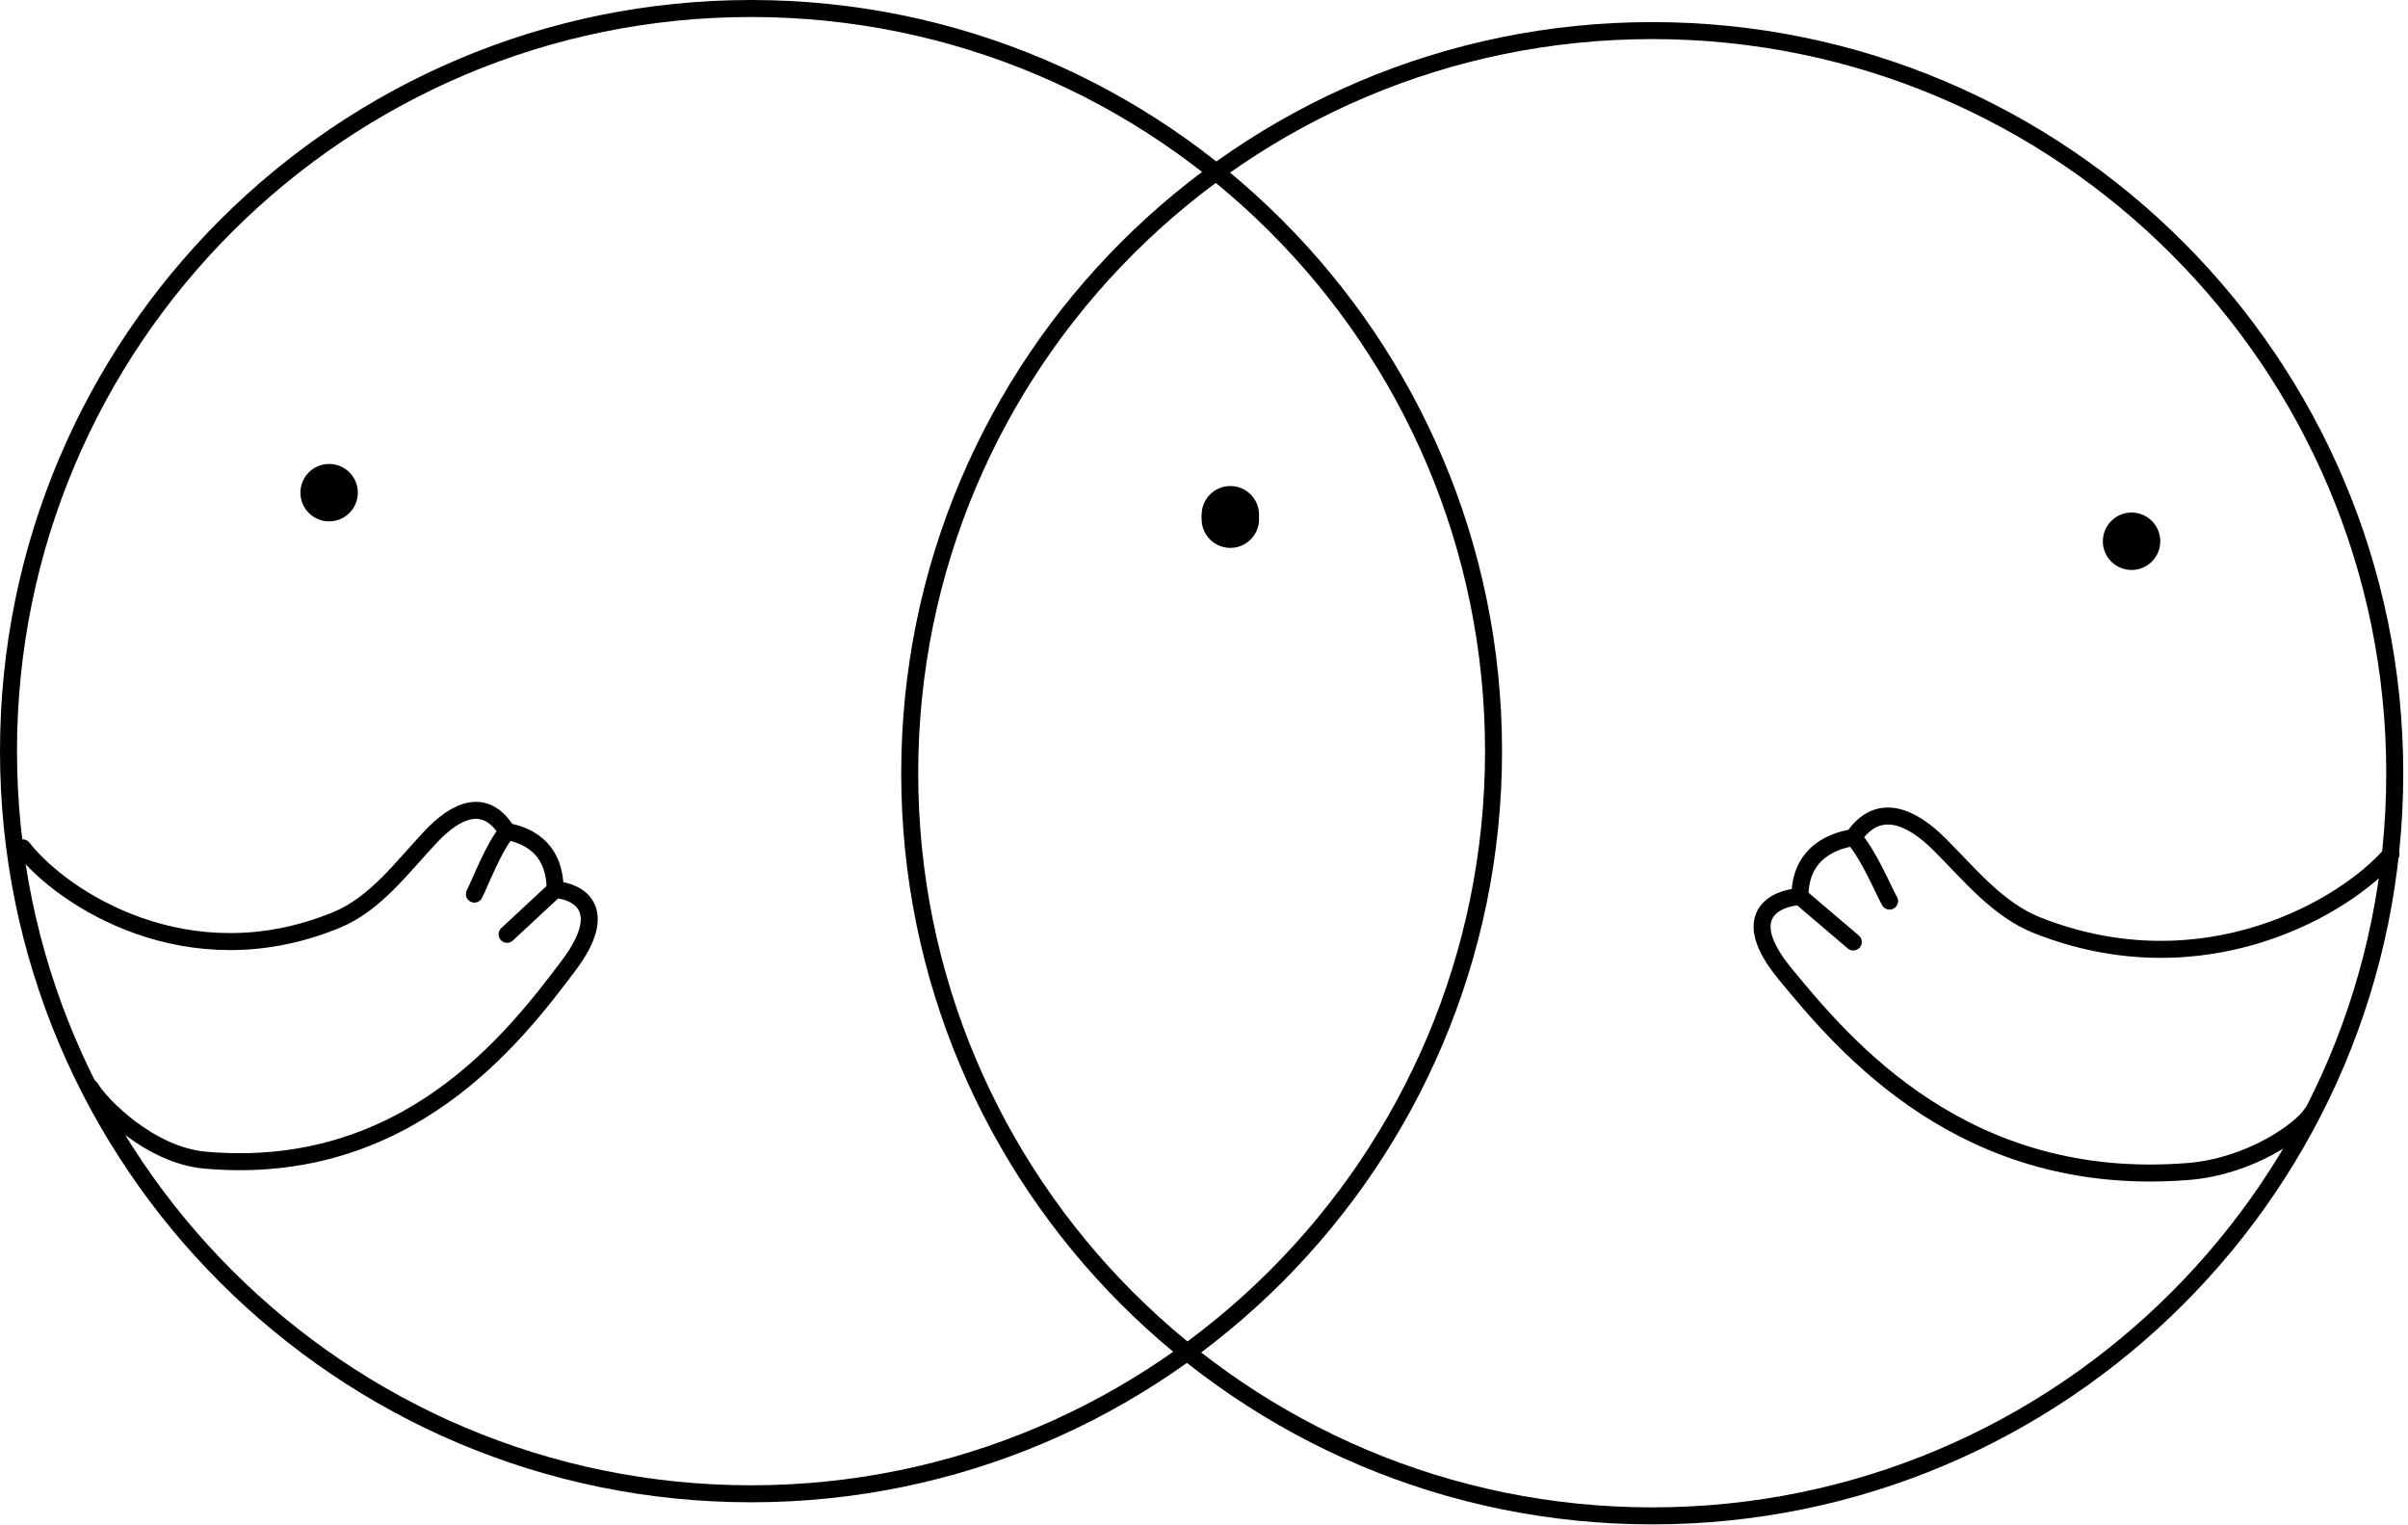
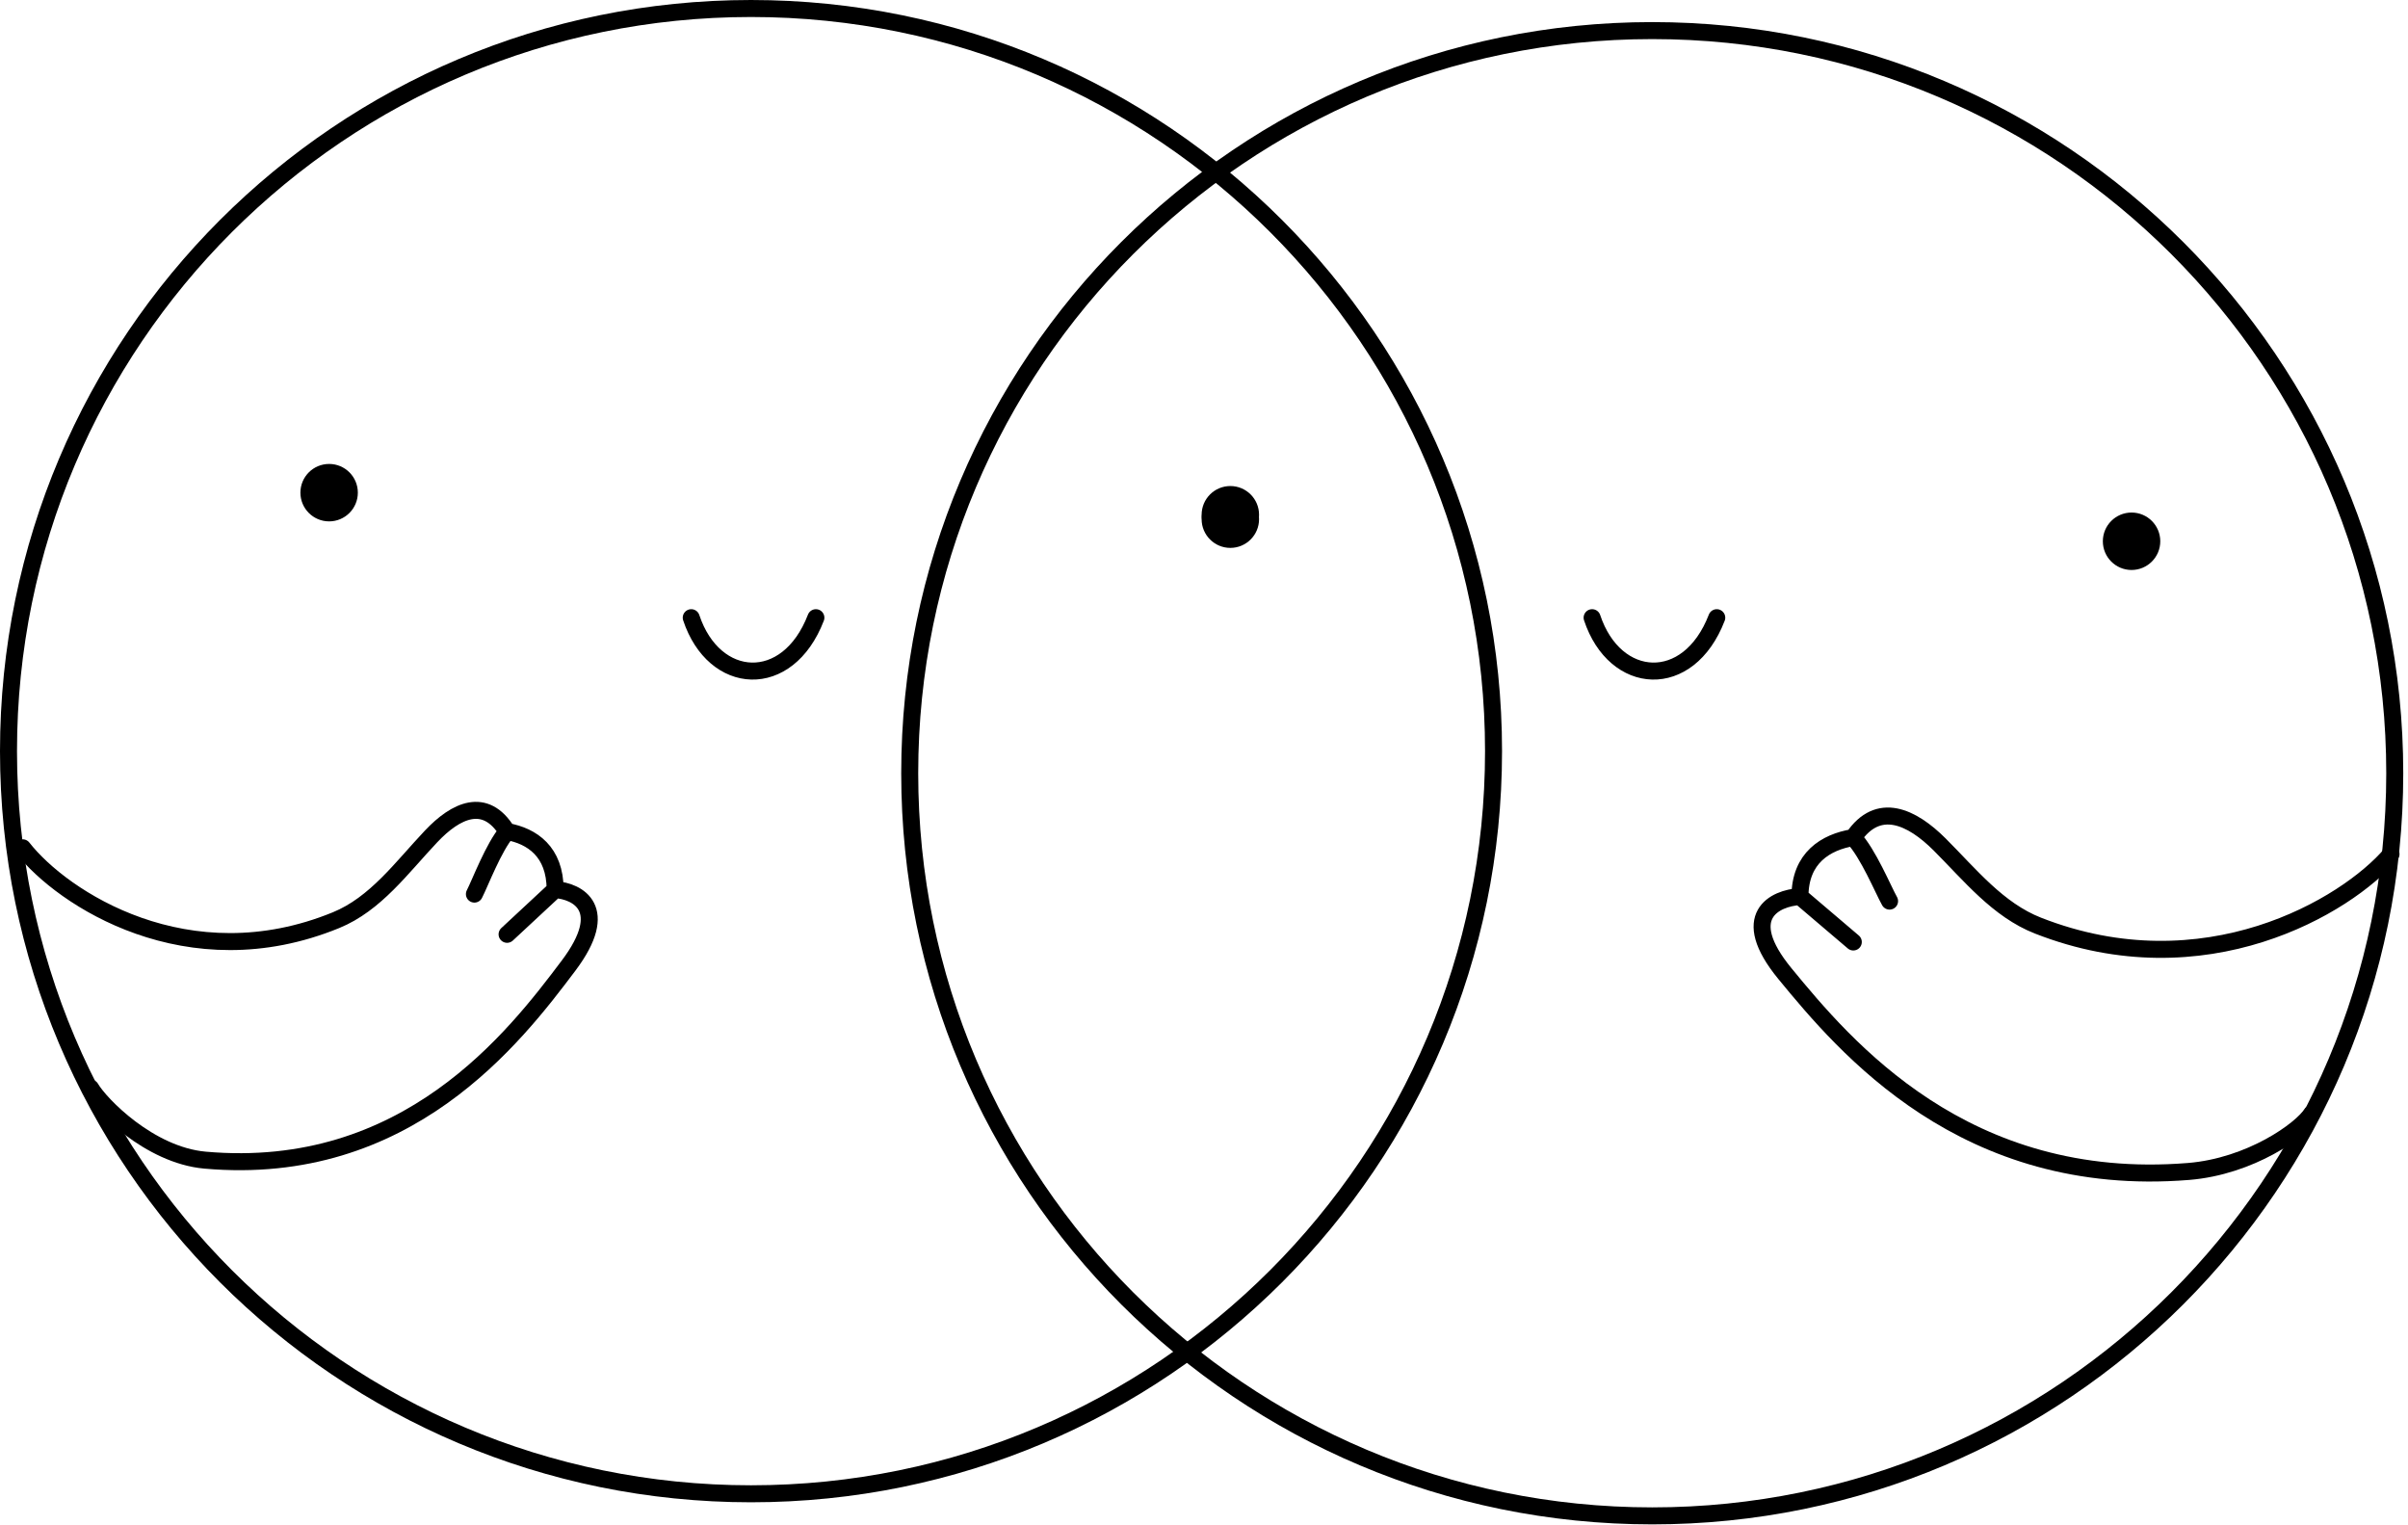
<svg xmlns="http://www.w3.org/2000/svg" width="425" height="269" viewBox="0 0 425 269" fill="none">
  <circle cx="291.611" cy="136.449" r="131.051" stroke="black" stroke-width="3" />
  <circle cx="217.149" cy="90.836" r="5.068" fill="black" />
  <circle cx="376.21" cy="95.514" r="5.068" fill="black" />
  <path d="M4 149.608C11.019 158.582 33.18 173.071 59.305 162.379C66.3 159.516 70.9 153.083 76.093 147.59C80.45 142.98 85.635 140.493 89.497 146.737M89.497 146.737C87.122 149.497 84.747 155.806 83.73 157.777M89.497 146.737C93.907 147.526 97.978 150.286 97.978 156.989M97.978 156.989L89.497 164.874M97.978 156.989C101.936 157.251 107.952 160.3 100.353 170.394C90.854 183.011 71.817 207.88 36.197 204.726C26.342 203.853 17.628 194.839 16 192" stroke="black" stroke-width="3" stroke-linecap="round" stroke-linejoin="round" />
  <path d="M422 150.714C414.126 159.929 389.088 174.868 359.69 163.338C352.623 160.566 347.706 154.385 342.338 149.019C337.429 144.112 331.492 141.295 327.099 147.798M327.099 147.798C329.734 150.602 332.37 157.012 333.5 159.015M327.099 147.798C322.203 148.599 317.685 151.403 317.685 158.214M317.685 158.214L327.099 166.227M317.685 158.214C313.291 158.481 306.614 161.58 315.049 171.836C325.592 184.656 346.723 209.927 386.262 206.722C397.201 205.835 406.193 199.385 408 196.5" stroke="black" stroke-width="3" stroke-linecap="round" stroke-linejoin="round" />
  <circle cx="132.551" cy="132.551" r="131.051" stroke="black" stroke-width="3" />
  <circle cx="58.089" cy="86.938" r="5.068" fill="black" />
  <circle cx="217.149" cy="91.616" r="5.068" fill="black" />
+   <path d="M122 109C126.024 121.122 139 122 144 109" stroke="black" stroke-width="3" stroke-linecap="round" />
+   <path d="M281 109C285.024 121.122 298 122 303 109" stroke="black" stroke-width="3" stroke-linecap="round" />
</svg>
